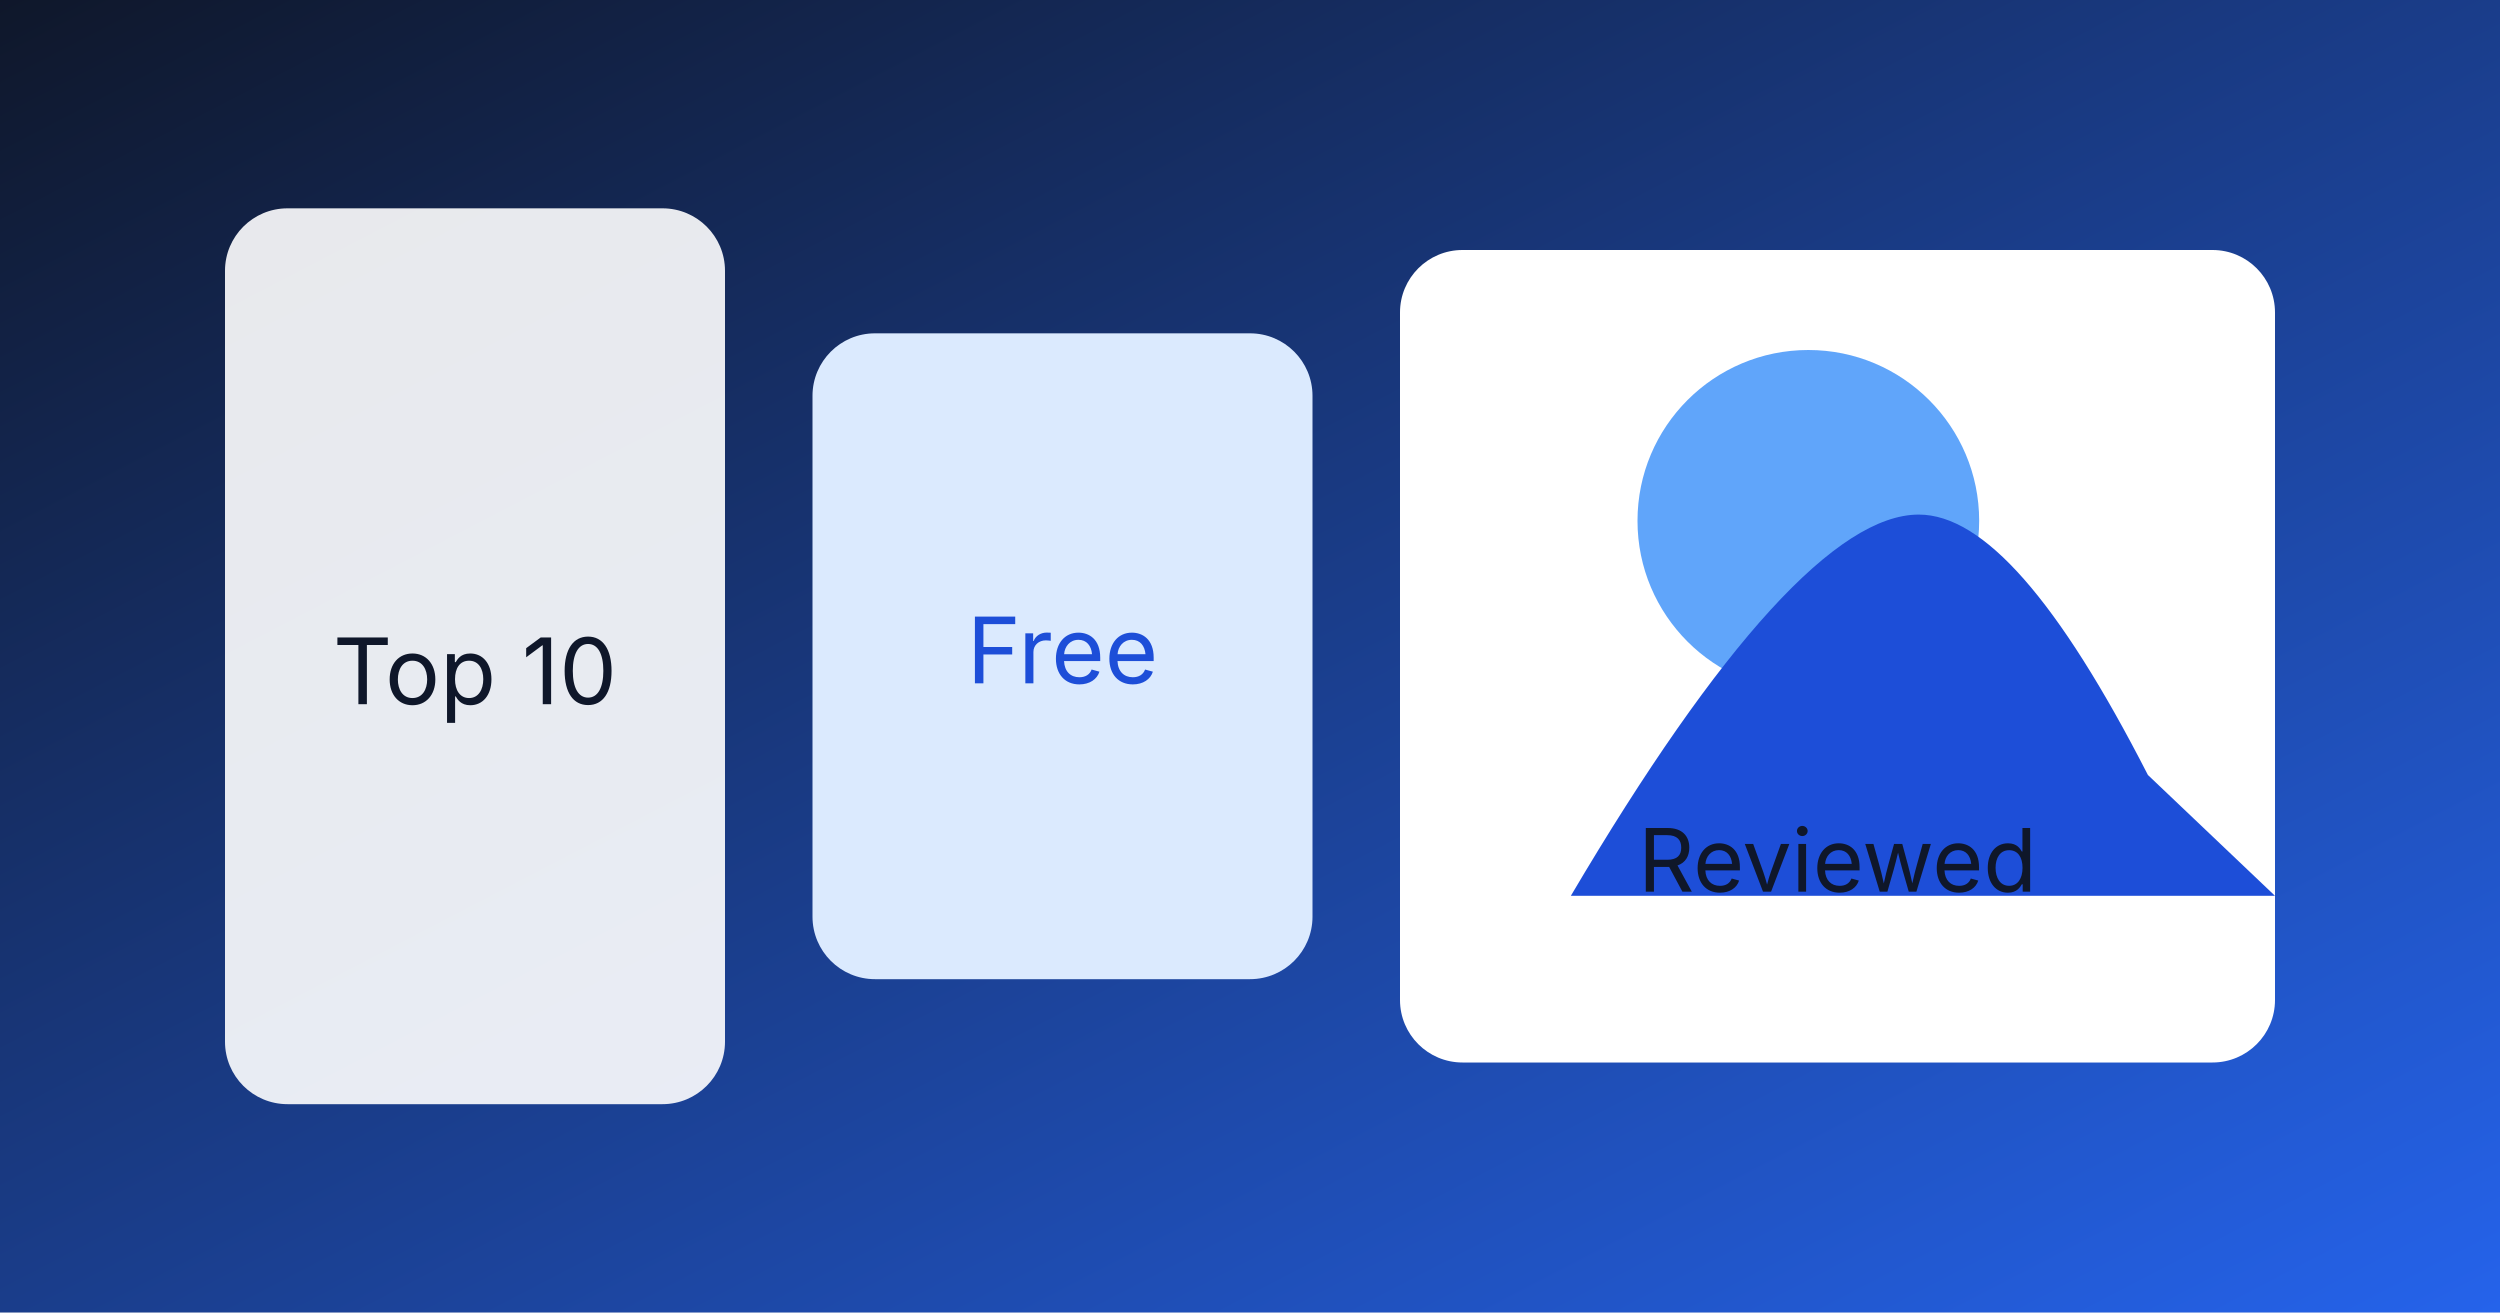
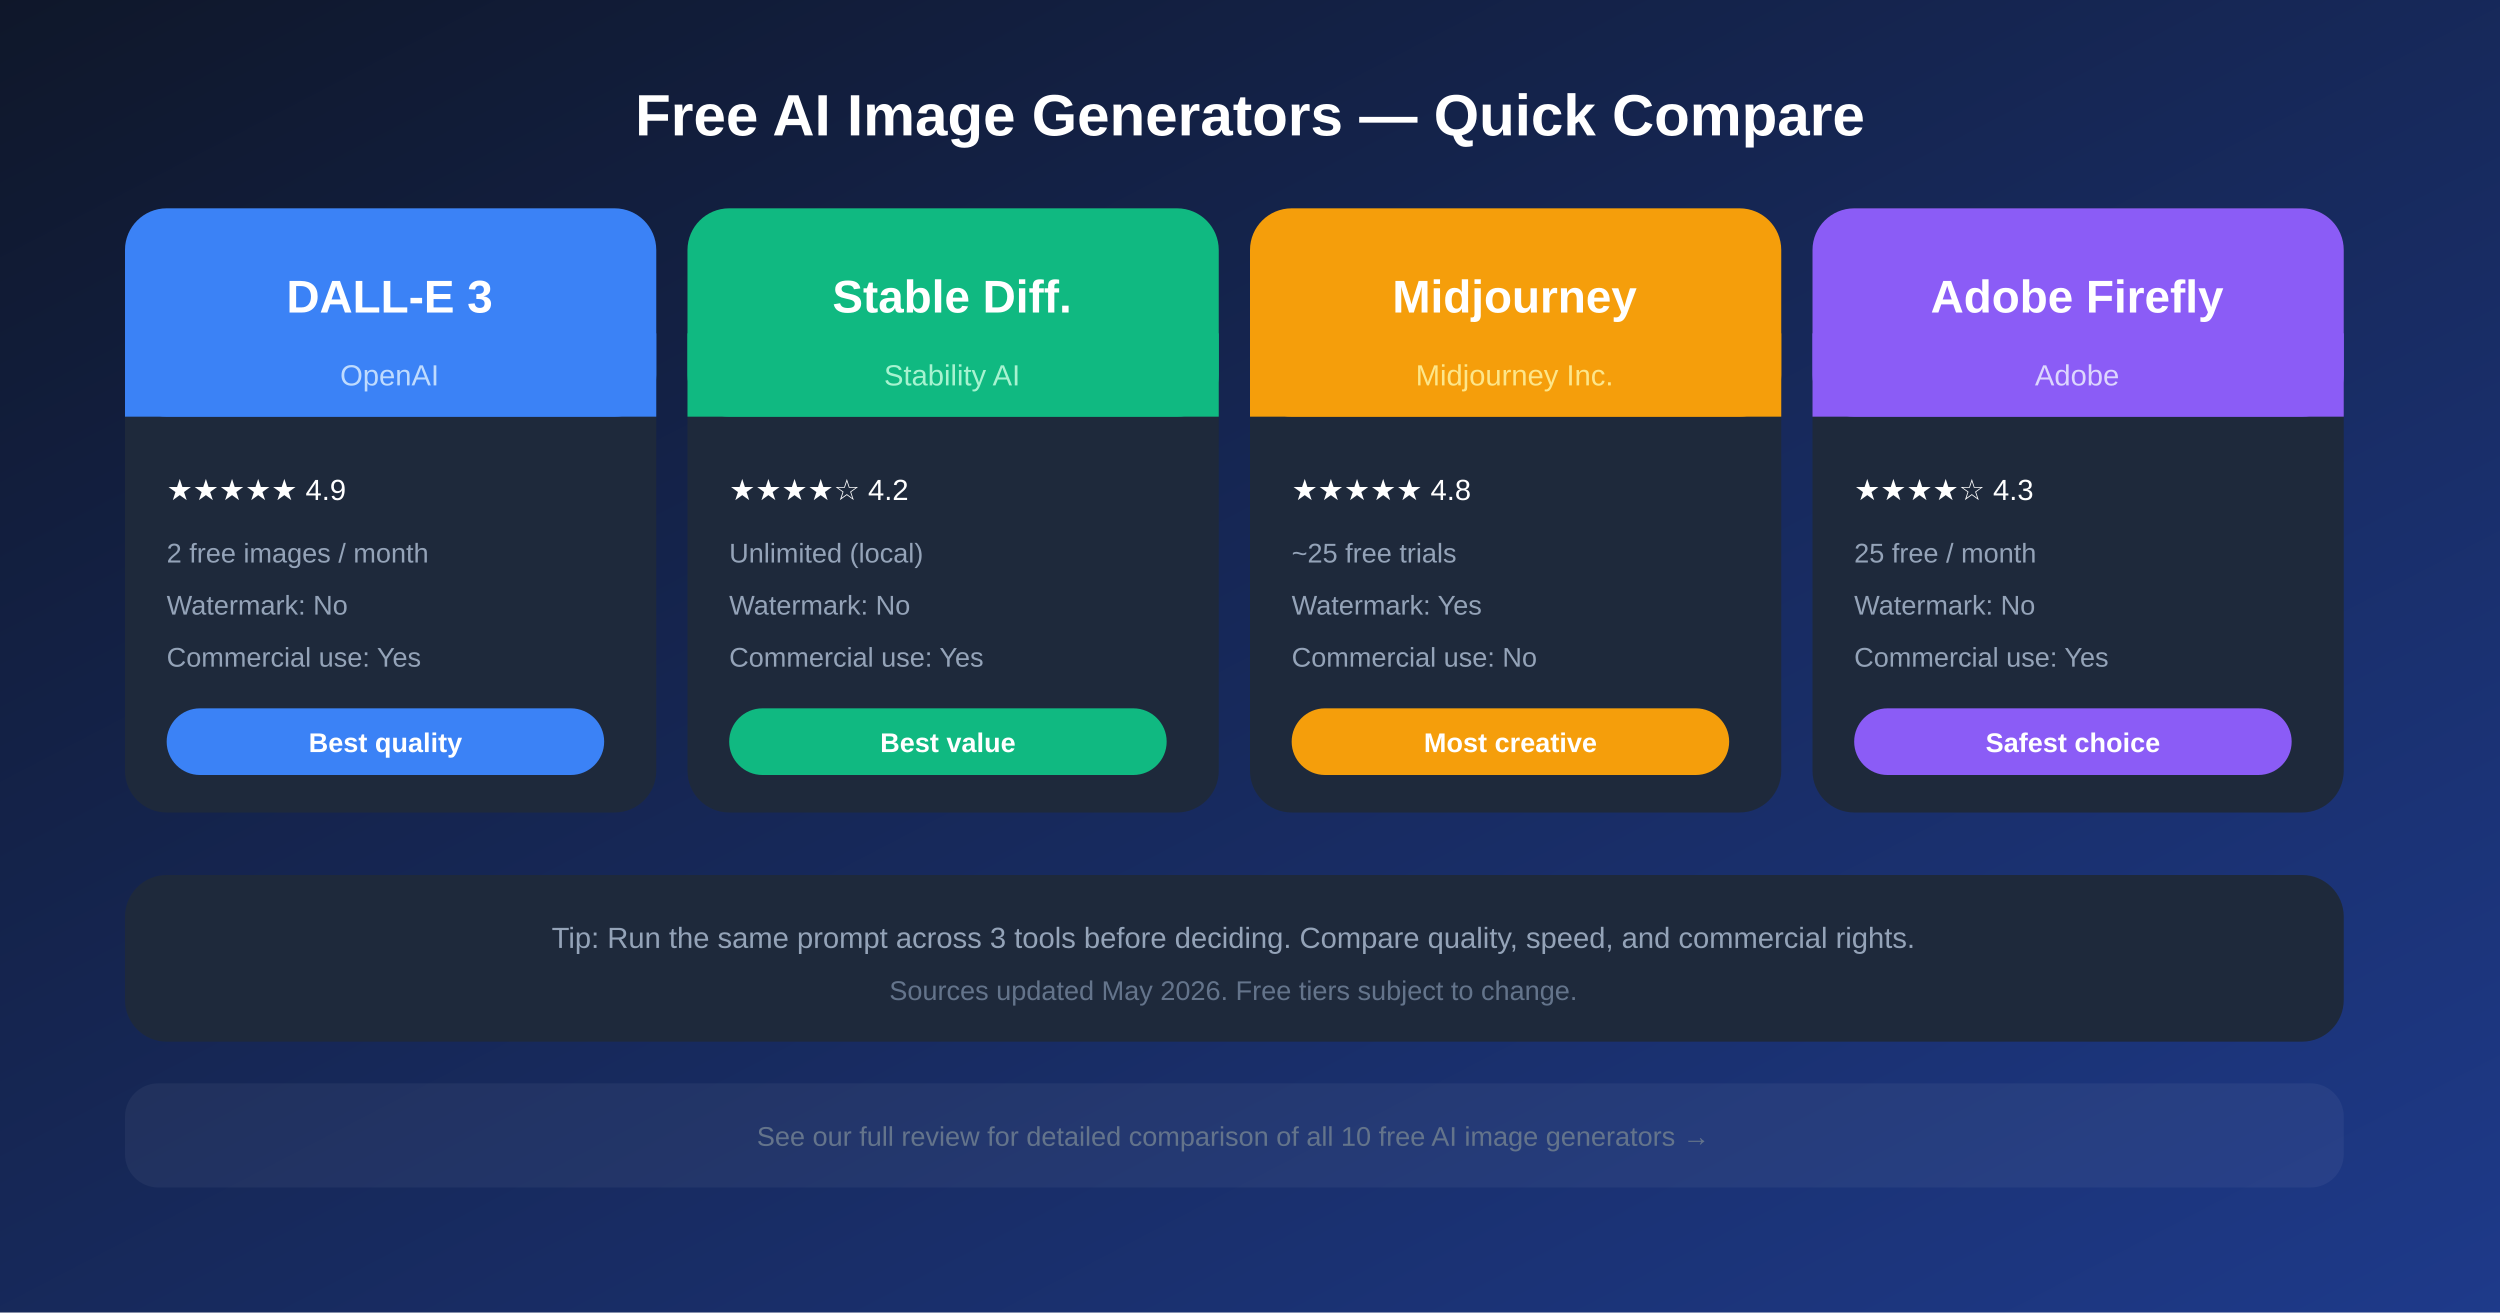
- <svg xmlns="http://www.w3.org/2000/svg" viewBox="0 0 1200 630" role="img" aria-labelledby="title desc">
+ <svg xmlns="http://www.w3.org/2000/svg" viewBox="0 0 1200 630">
  <defs>
-     <linearGradient id="bg" x1="0" x2="1" y1="0" y2="1">
+     <linearGradient id="bg" x1="0" y1="0" x2="1" y2="1">
      <stop offset="0%" stop-color="#0f172a" />
-       <stop offset="100%" stop-color="#2563eb" />
+       <stop offset="100%" stop-color="#1e3a8a" />
    </linearGradient>
  </defs>
  <rect width="1200" height="630" fill="url(#bg)" />
-   <rect x="108" y="100" width="240" height="430" rx="30" fill="#ffffff" opacity=".9" />
-   <rect x="390" y="160" width="240" height="310" rx="30" fill="#dbeafe" />
-   <rect x="672" y="120" width="420" height="390" rx="30" fill="#ffffff" />
-   <circle cx="868" cy="250" r="82" fill="#60a5fa" />
-   <path d="M754 430c72-122 128-183 167-183 31 0 67 41 110 125l61 58H754z" fill="#1d4ed8" />
-   <text x="228" y="338" fill="#0f172a" font-size="44" font-family="Inter, Arial, sans-serif" text-anchor="middle">Top 10</text>
-   <text x="510" y="328" fill="#1d4ed8" font-size="44" font-family="Inter, Arial, sans-serif" text-anchor="middle">Free</text>
-   <text x="882" y="428" fill="#0f172a" font-size="42" font-family="Inter, Arial, sans-serif" text-anchor="middle">Reviewed</text>
+   <text x="600" y="65" text-anchor="middle" fill="#ffffff" font-size="28" font-weight="bold" font-family="Arial, sans-serif">Free AI Image Generators — Quick Compare</text>
+   <rect x="60" y="100" width="255" height="290" rx="20" fill="#1e293b" />
+   <rect x="60" y="100" width="255" height="100" rx="20" fill="#3b82f6" />
+   <rect x="60" y="160" width="255" height="40" fill="#3b82f6" />
+   <text x="187" y="150" text-anchor="middle" fill="#ffffff" font-size="22" font-weight="bold" font-family="Arial, sans-serif">DALL-E 3</text>
+   <text x="187" y="185" text-anchor="middle" fill="#bfdbfe" font-size="14" font-family="Arial, sans-serif">OpenAI</text>
+   <text x="80" y="240" fill="#ffffff" font-size="14" font-family="Arial, sans-serif">★★★★★ 4.9</text>
+   <text x="80" y="270" fill="#94a3b8" font-size="13" font-family="Arial, sans-serif">2 free images / month</text>
+   <text x="80" y="295" fill="#94a3b8" font-size="13" font-family="Arial, sans-serif">Watermark: No</text>
+   <text x="80" y="320" fill="#94a3b8" font-size="13" font-family="Arial, sans-serif">Commercial use: Yes</text>
+   <rect x="80" y="340" width="210" height="32" rx="16" fill="#3b82f6" />
+   <text x="185" y="361" text-anchor="middle" fill="#ffffff" font-size="13" font-weight="bold" font-family="Arial, sans-serif">Best quality</text>
+   <rect x="330" y="100" width="255" height="290" rx="20" fill="#1e293b" />
+   <rect x="330" y="100" width="255" height="100" rx="20" fill="#10b981" />
+   <rect x="330" y="160" width="255" height="40" fill="#10b981" />
+   <text x="457" y="150" text-anchor="middle" fill="#ffffff" font-size="22" font-weight="bold" font-family="Arial, sans-serif">Stable Diff.</text>
+   <text x="457" y="185" text-anchor="middle" fill="#a7f3d0" font-size="14" font-family="Arial, sans-serif">Stability AI</text>
+   <text x="350" y="240" fill="#ffffff" font-size="14" font-family="Arial, sans-serif">★★★★☆ 4.2</text>
+   <text x="350" y="270" fill="#94a3b8" font-size="13" font-family="Arial, sans-serif">Unlimited (local)</text>
+   <text x="350" y="295" fill="#94a3b8" font-size="13" font-family="Arial, sans-serif">Watermark: No</text>
+   <text x="350" y="320" fill="#94a3b8" font-size="13" font-family="Arial, sans-serif">Commercial use: Yes</text>
+   <rect x="350" y="340" width="210" height="32" rx="16" fill="#10b981" />
+   <text x="455" y="361" text-anchor="middle" fill="#ffffff" font-size="13" font-weight="bold" font-family="Arial, sans-serif">Best value</text>
+   <rect x="600" y="100" width="255" height="290" rx="20" fill="#1e293b" />
+   <rect x="600" y="100" width="255" height="100" rx="20" fill="#f59e0b" />
+   <rect x="600" y="160" width="255" height="40" fill="#f59e0b" />
+   <text x="727" y="150" text-anchor="middle" fill="#ffffff" font-size="22" font-weight="bold" font-family="Arial, sans-serif">Midjourney</text>
+   <text x="727" y="185" text-anchor="middle" fill="#fde68a" font-size="14" font-family="Arial, sans-serif">Midjourney Inc.</text>
+   <text x="620" y="240" fill="#ffffff" font-size="14" font-family="Arial, sans-serif">★★★★★ 4.8</text>
+   <text x="620" y="270" fill="#94a3b8" font-size="13" font-family="Arial, sans-serif">~25 free trials</text>
+   <text x="620" y="295" fill="#94a3b8" font-size="13" font-family="Arial, sans-serif">Watermark: Yes</text>
+   <text x="620" y="320" fill="#94a3b8" font-size="13" font-family="Arial, sans-serif">Commercial use: No</text>
+   <rect x="620" y="340" width="210" height="32" rx="16" fill="#f59e0b" />
+   <text x="725" y="361" text-anchor="middle" fill="#ffffff" font-size="13" font-weight="bold" font-family="Arial, sans-serif">Most creative</text>
+   <rect x="870" y="100" width="255" height="290" rx="20" fill="#1e293b" />
+   <rect x="870" y="100" width="255" height="100" rx="20" fill="#8b5cf6" />
+   <rect x="870" y="160" width="255" height="40" fill="#8b5cf6" />
+   <text x="997" y="150" text-anchor="middle" fill="#ffffff" font-size="22" font-weight="bold" font-family="Arial, sans-serif">Adobe Firefly</text>
+   <text x="997" y="185" text-anchor="middle" fill="#ddd6fe" font-size="14" font-family="Arial, sans-serif">Adobe</text>
+   <text x="890" y="240" fill="#ffffff" font-size="14" font-family="Arial, sans-serif">★★★★☆ 4.3</text>
+   <text x="890" y="270" fill="#94a3b8" font-size="13" font-family="Arial, sans-serif">25 free / month</text>
+   <text x="890" y="295" fill="#94a3b8" font-size="13" font-family="Arial, sans-serif">Watermark: No</text>
+   <text x="890" y="320" fill="#94a3b8" font-size="13" font-family="Arial, sans-serif">Commercial use: Yes</text>
+   <rect x="890" y="340" width="210" height="32" rx="16" fill="#8b5cf6" />
+   <text x="995" y="361" text-anchor="middle" fill="#ffffff" font-size="13" font-weight="bold" font-family="Arial, sans-serif">Safest choice</text>
+   <rect x="60" y="420" width="1065" height="80" rx="20" fill="#1e293b" />
+   <text x="592" y="455" text-anchor="middle" fill="#94a3b8" font-size="14" font-family="Arial, sans-serif">Tip: Run the same prompt across 3 tools before deciding. Compare quality, speed, and commercial rights.</text>
+   <text x="592" y="480" text-anchor="middle" fill="#64748b" font-size="13" font-family="Arial, sans-serif">Sources updated May 2026. Free tiers subject to change.</text>
+   <rect x="60" y="520" width="1065" height="50" rx="16" fill="rgba(255,255,255,0.05)" />
+   <text x="592" y="550" text-anchor="middle" fill="#64748b" font-size="13" font-family="Arial, sans-serif">See our full review for detailed comparison of all 10 free AI image generators →</text>
</svg>
